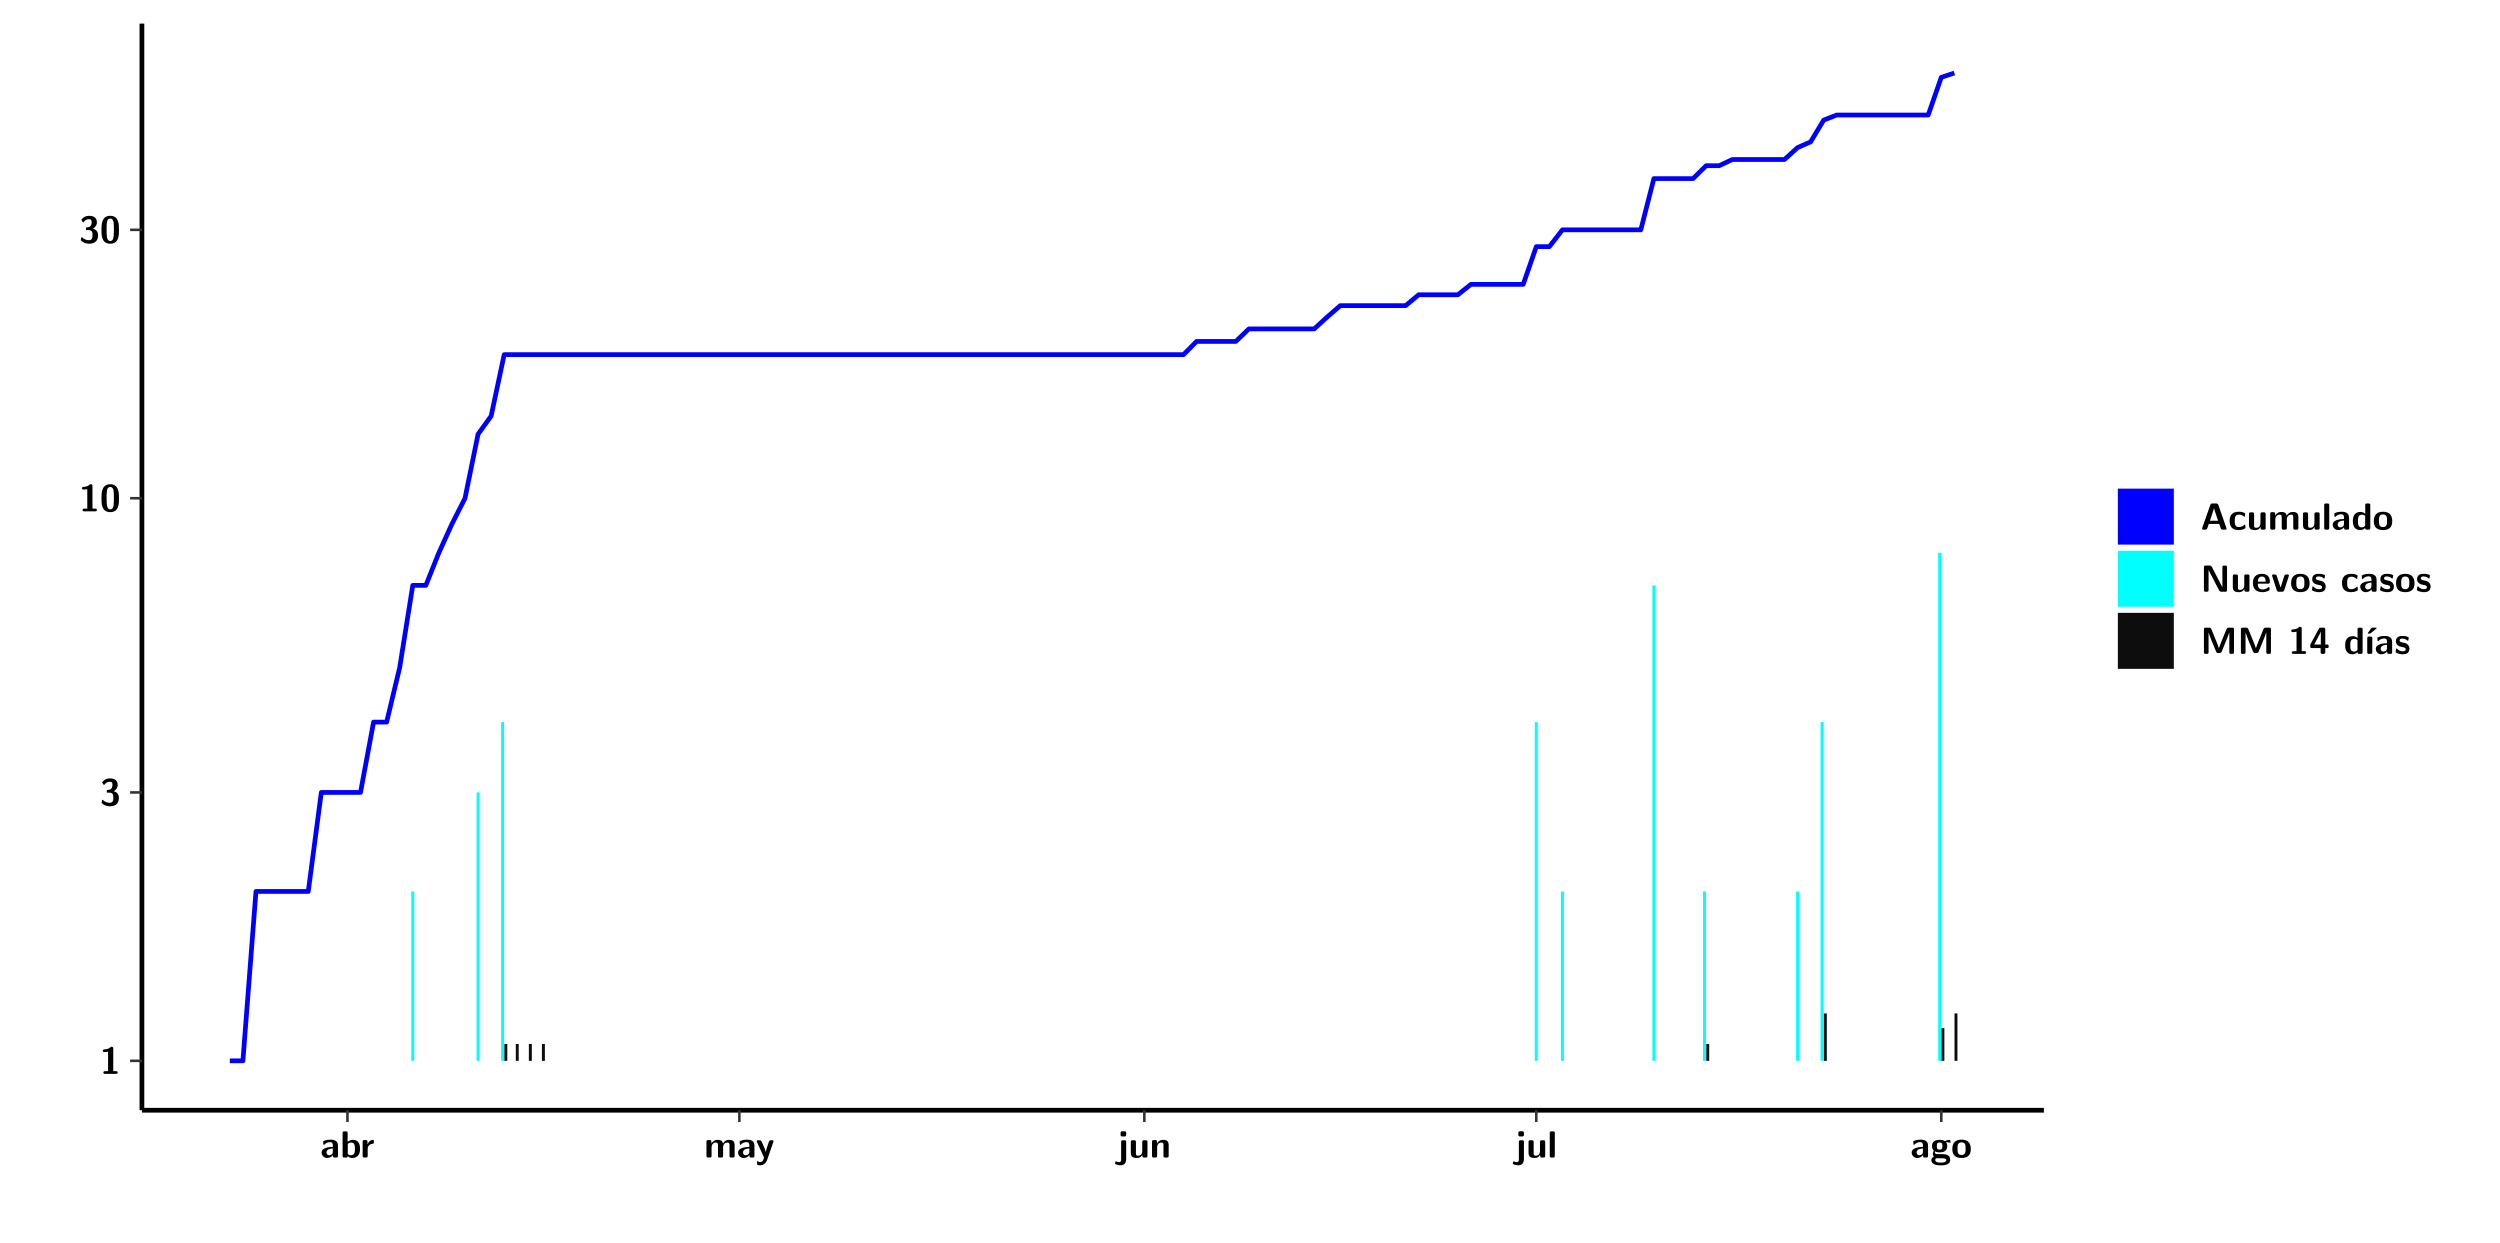
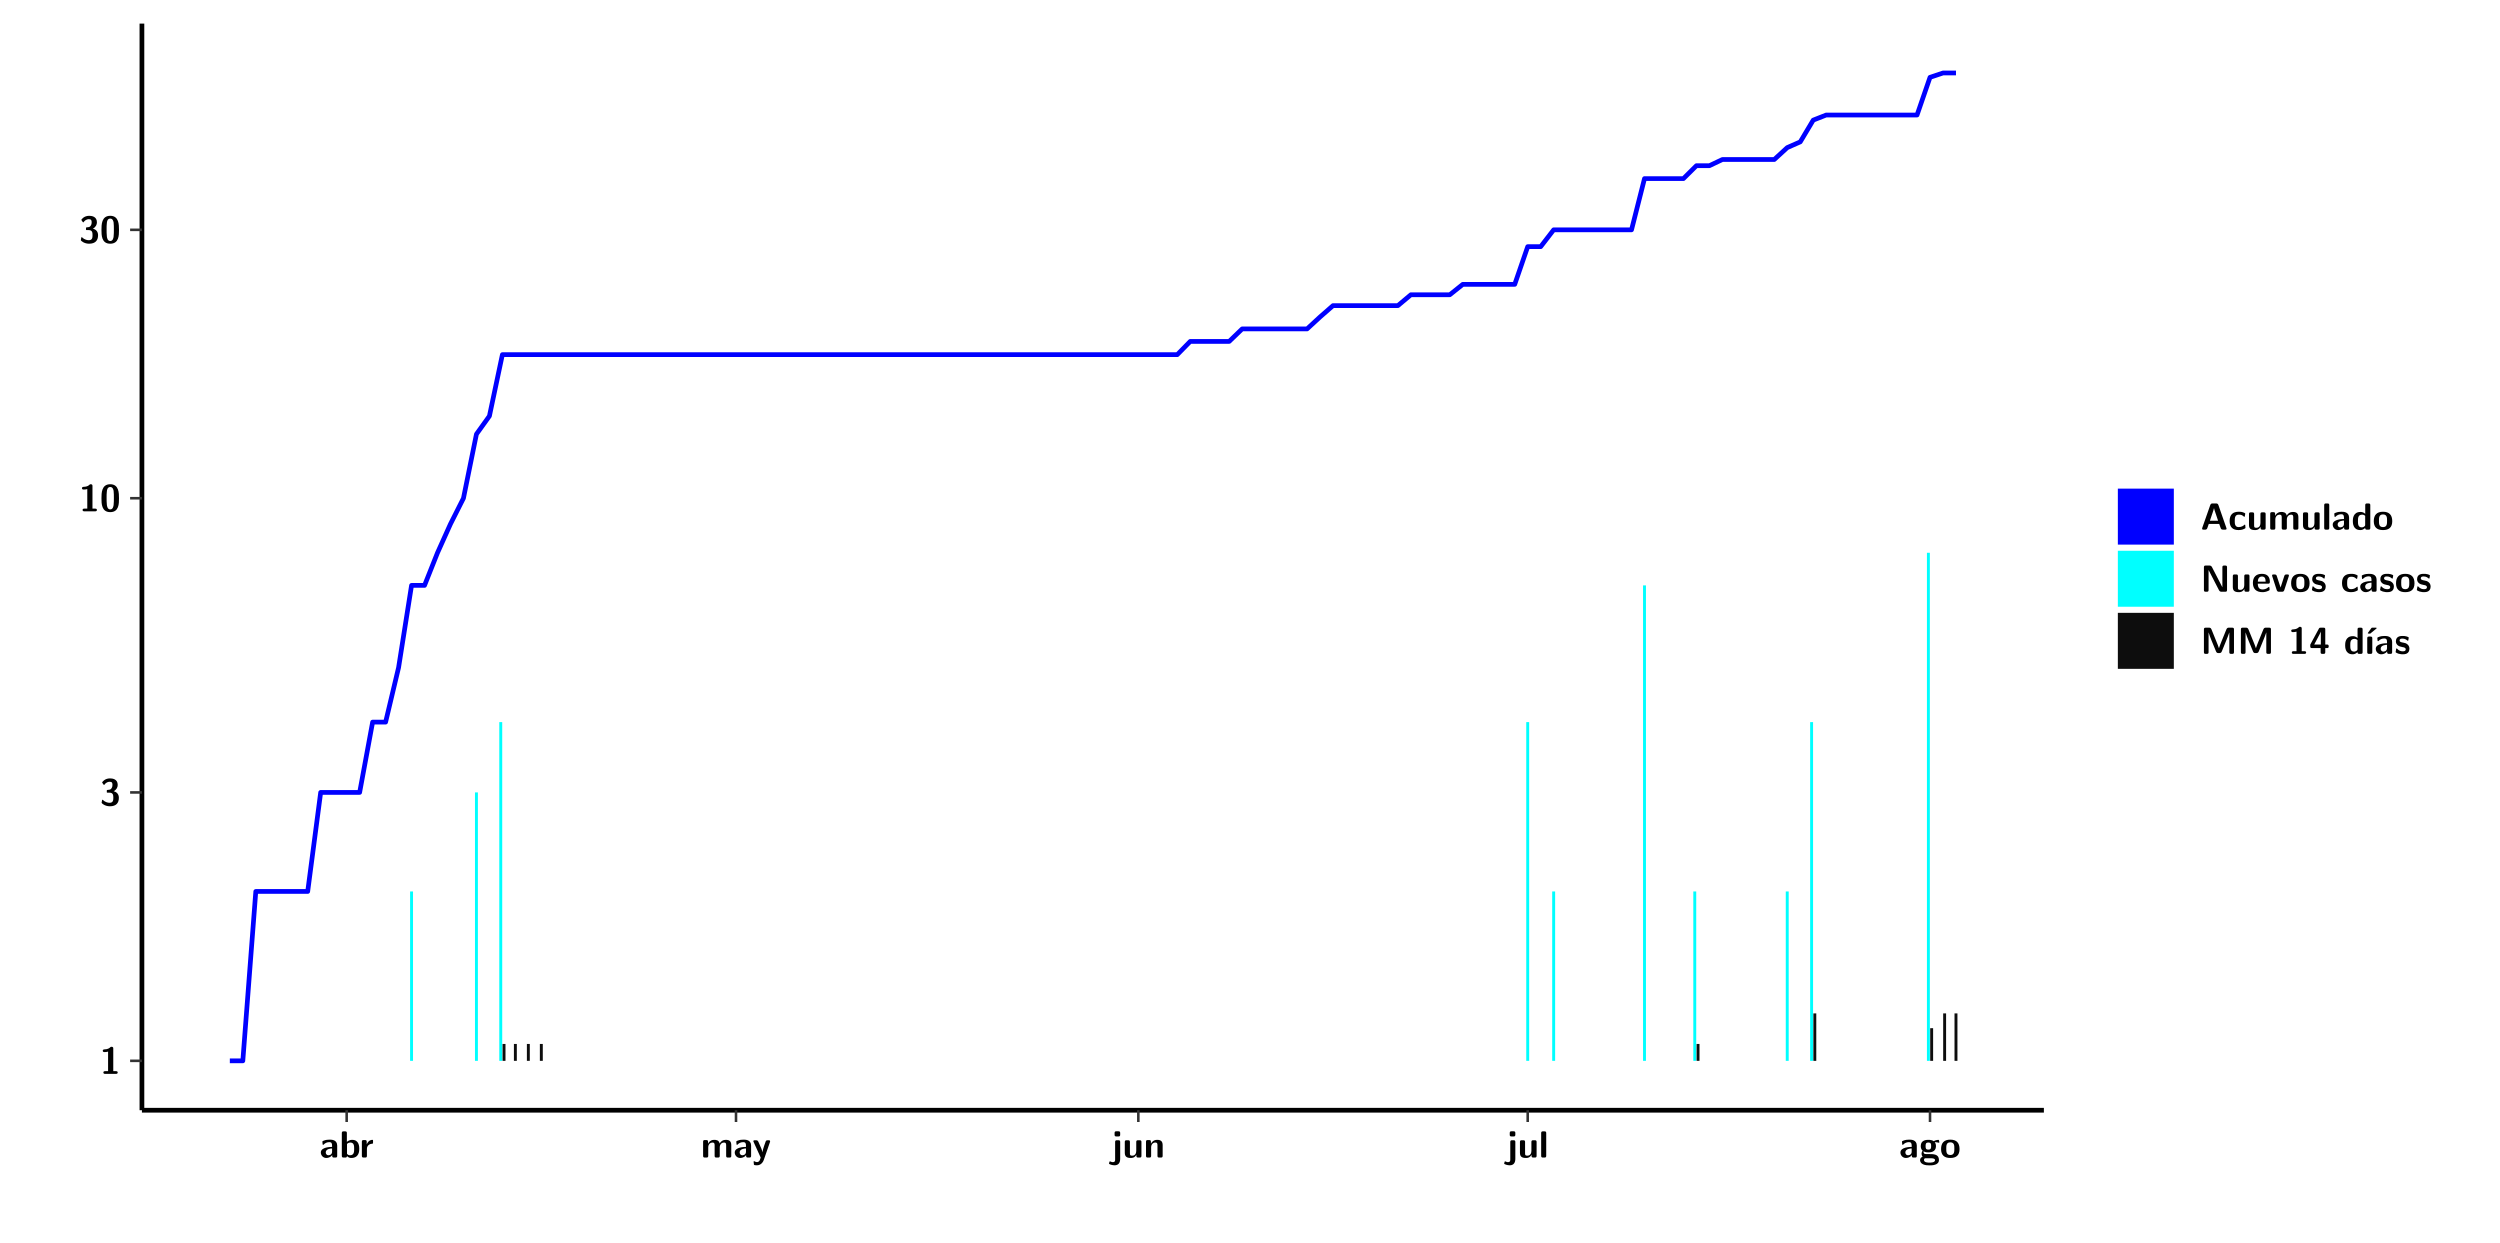
<svg xmlns="http://www.w3.org/2000/svg" xmlns:xlink="http://www.w3.org/1999/xlink" width="579.653pt" height="288pt" viewBox="0 0 579.653 288" version="1.1">
  <defs>
    <g>
      <symbol overflow="visible" id="glyph0-0">
        <path style="stroke:none;" d="" />
      </symbol>
      <symbol overflow="visible" id="glyph0-1">
        <path style="stroke:none;" d="M 3.109 -5.859 C 3.109 -6.016 3.109 -6.281 2.719 -6.281 C 2.547 -6.281 2.516 -6.266 2.406 -6.156 C 2.25 -6.016 1.922 -5.688 1.047 -5.672 C 0.891 -5.672 0.672 -5.609 0.672 -5.359 C 0.672 -5.047 0.969 -5.047 1.094 -5.047 C 1.344 -5.047 1.656 -5.078 1.906 -5.156 L 1.906 -0.625 L 1.234 -0.625 C 1.109 -0.625 0.812 -0.625 0.812 -0.312 C 0.812 0 1.109 0 1.234 0 L 3.719 0 C 3.828 0 4.141 0 4.141 -0.312 C 4.141 -0.625 3.828 -0.625 3.719 -0.625 L 3.109 -0.625 Z M 3.109 -5.859 " />
      </symbol>
      <symbol overflow="visible" id="glyph0-2">
        <path style="stroke:none;" d="M 0.844 -4.859 C 0.906 -4.766 0.953 -4.766 0.969 -4.766 C 1.031 -4.766 1.047 -4.797 1.094 -4.859 C 1.547 -5.5 2.172 -5.5 2.281 -5.5 C 2.844 -5.5 2.922 -5.203 2.922 -4.781 C 2.922 -4.656 2.922 -4.234 2.641 -3.906 C 2.438 -3.656 2.219 -3.641 1.953 -3.625 C 1.859 -3.609 1.688 -3.609 1.672 -3.578 C 1.609 -3.562 1.609 -3.5 1.609 -3.359 L 1.609 -3.203 C 1.609 -2.984 1.609 -2.969 1.844 -2.969 L 2.219 -2.969 C 3.031 -2.969 3.125 -2.469 3.125 -1.797 C 3.125 -1.203 3.062 -0.625 2.266 -0.625 C 1.984 -0.625 1.328 -0.688 0.75 -1.25 C 0.672 -1.328 0.656 -1.328 0.625 -1.328 C 0.531 -1.328 0.516 -1.25 0.516 -1.234 C 0.516 -1.234 0.406 -0.672 0.406 -0.625 C 0.406 -0.516 1.156 0.188 2.312 0.188 C 3.812 0.188 4.406 -0.609 4.406 -1.781 C 4.406 -2.562 3.984 -3.109 3.203 -3.297 C 3.906 -3.688 4.141 -4.266 4.141 -4.766 C 4.141 -6.156 2.891 -6.281 2.328 -6.281 C 1.125 -6.281 0.531 -5.422 0.531 -5.344 C 0.531 -5.297 0.594 -5.219 0.594 -5.219 Z M 0.844 -4.859 " />
      </symbol>
      <symbol overflow="visible" id="glyph0-3">
        <path style="stroke:none;" d="M 4.438 -3 C 4.438 -4.203 4.438 -6.281 2.406 -6.281 C 0.375 -6.281 0.375 -4.219 0.375 -3 C 0.375 -1.812 0.375 0.188 2.406 0.188 C 4.438 0.188 4.438 -1.781 4.438 -3 Z M 2.406 -0.438 C 1.75 -0.438 1.656 -1.25 1.625 -1.484 C 1.562 -1.953 1.562 -2.766 1.562 -3.125 C 1.562 -3.641 1.562 -4.203 1.625 -4.641 C 1.641 -4.875 1.734 -5.641 2.406 -5.641 C 3.047 -5.641 3.156 -4.906 3.188 -4.734 C 3.25 -4.281 3.25 -3.594 3.25 -3.125 C 3.25 -2.625 3.25 -1.953 3.188 -1.469 C 3.156 -1.234 3.062 -0.438 2.406 -0.438 Z M 2.406 -0.438 " />
      </symbol>
      <symbol overflow="visible" id="glyph0-4">
        <path style="stroke:none;" d="M 4.062 -2.766 C 4.062 -4.156 2.734 -4.156 2.297 -4.156 C 1.891 -4.156 1.453 -4.125 0.859 -3.891 C 0.672 -3.797 0.625 -3.781 0.625 -3.688 C 0.625 -3.625 0.688 -3.109 0.688 -3.047 C 0.703 -2.984 0.75 -2.938 0.812 -2.938 C 0.844 -2.938 0.875 -2.969 0.906 -3 C 1.281 -3.391 1.719 -3.578 2.266 -3.578 C 2.734 -3.578 2.875 -3.297 2.875 -2.781 L 2.875 -2.469 C 2.562 -2.469 0.266 -2.453 0.266 -1.172 C 0.266 -0.547 0.766 0.094 1.531 0.094 C 1.828 0.094 2.484 0.016 2.906 -0.594 L 2.906 -0.422 C 2.906 -0.141 2.969 0 3.328 0 L 3.641 0 C 3.984 0 4.062 -0.109 4.062 -0.422 Z M 2.875 -1.344 C 2.875 -0.531 2.047 -0.531 2.016 -0.531 C 1.641 -0.531 1.406 -0.844 1.406 -1.188 C 1.406 -2.047 2.625 -2.109 2.875 -2.109 Z M 2.875 -1.344 " />
      </symbol>
      <symbol overflow="visible" id="glyph0-5">
        <path style="stroke:none;" d="M 1.703 -5.656 C 1.703 -5.938 1.641 -6.078 1.281 -6.078 L 0.953 -6.078 C 0.641 -6.078 0.531 -5.984 0.531 -5.656 L 0.531 -0.422 C 0.531 -0.109 0.625 0 0.953 0 L 1.312 0 C 1.453 0 1.719 0 1.734 -0.344 C 2.125 0.094 2.578 0.094 2.719 0.094 C 4.578 0.094 4.578 -1.594 4.578 -2.031 C 4.578 -2.453 4.578 -4.109 2.938 -4.109 C 2.219 -4.109 1.781 -3.703 1.703 -3.625 Z M 1.734 -3.172 C 1.844 -3.281 2.109 -3.484 2.5 -3.484 C 3.391 -3.484 3.391 -2.672 3.391 -2.016 C 3.391 -1.375 3.391 -0.531 2.406 -0.531 C 2.047 -0.531 1.828 -0.75 1.734 -0.875 Z M 1.734 -3.172 " />
      </symbol>
      <symbol overflow="visible" id="glyph0-6">
        <path style="stroke:none;" d="M 1.703 -2.016 C 1.703 -2.844 2.391 -3.188 2.938 -3.219 C 3.109 -3.234 3.125 -3.234 3.125 -3.469 L 3.125 -3.875 C 3.125 -4.047 3.125 -4.109 2.969 -4.109 C 2.719 -4.109 2.078 -4.031 1.672 -3.078 L 1.656 -3.078 L 1.656 -3.641 C 1.656 -3.922 1.594 -4.062 1.234 -4.062 L 0.953 -4.062 C 0.641 -4.062 0.531 -3.969 0.531 -3.641 L 0.531 -0.422 C 0.531 -0.109 0.625 0 0.953 0 L 1.281 0 C 1.609 0 1.703 -0.109 1.703 -0.422 Z M 1.703 -2.016 " />
      </symbol>
      <symbol overflow="visible" id="glyph0-7">
        <path style="stroke:none;" d="M 7.062 -2.844 C 7.062 -3.75 6.672 -4.109 5.781 -4.109 C 5.156 -4.109 4.688 -3.828 4.359 -3.25 C 4.219 -4.078 3.484 -4.109 3.109 -4.109 C 2.938 -4.109 2.578 -4.109 2.188 -3.828 C 1.906 -3.625 1.734 -3.344 1.672 -3.203 L 1.672 -3.641 C 1.672 -3.922 1.609 -4.062 1.25 -4.062 L 0.953 -4.062 C 0.625 -4.062 0.531 -3.969 0.531 -3.641 L 0.531 -0.422 C 0.531 -0.109 0.625 0 0.953 0 L 1.297 0 C 1.625 0 1.719 -0.109 1.719 -0.422 L 1.719 -2.359 C 1.719 -3.141 2.25 -3.484 2.688 -3.484 C 3.109 -3.484 3.203 -3.297 3.203 -2.828 L 3.203 -0.422 C 3.203 -0.109 3.297 0 3.625 0 L 3.969 0 C 4.297 0 4.391 -0.109 4.391 -0.422 L 4.391 -2.359 C 4.391 -3.141 4.922 -3.484 5.359 -3.484 C 5.781 -3.484 5.875 -3.297 5.875 -2.828 L 5.875 -0.422 C 5.875 -0.109 5.969 0 6.297 0 L 6.641 0 C 6.984 0 7.062 -0.109 7.062 -0.422 Z M 7.062 -2.844 " />
      </symbol>
      <symbol overflow="visible" id="glyph0-8">
        <path style="stroke:none;" d="M 4.109 -3.609 C 4.141 -3.719 4.141 -3.734 4.141 -3.781 C 4.141 -4.016 3.906 -4.016 3.797 -4.016 L 3.609 -4.016 C 3.469 -4.016 3.266 -4.016 3.141 -3.812 C 3.109 -3.766 2.406 -1.828 2.359 -1.25 L 2.344 -1.25 C 2.312 -1.672 1.953 -2.484 1.562 -3.328 C 1.328 -3.891 1.266 -4.016 0.828 -4.016 L 0.594 -4.016 C 0.469 -4.016 0.25 -4.016 0.25 -3.781 C 0.25 -3.75 0.281 -3.688 0.297 -3.641 L 1.953 0 C 1.891 0.188 1.859 0.281 1.828 0.375 C 1.734 0.656 1.578 1.047 1.109 1.047 C 0.812 1.047 0.609 0.922 0.516 0.875 C 0.469 0.844 0.453 0.828 0.422 0.828 C 0.391 0.828 0.312 0.859 0.312 0.969 C 0.312 1.031 0.375 1.641 0.391 1.672 C 0.469 1.781 0.953 1.797 1.094 1.797 C 2.172 1.797 2.609 0.766 2.672 0.547 Z M 4.109 -3.609 " />
      </symbol>
      <symbol overflow="visible" id="glyph0-9">
        <path style="stroke:none;" d="M 1.969 -5.672 C 1.969 -5.953 1.906 -6.094 1.547 -6.094 L 1.094 -6.094 C 0.766 -6.094 0.672 -5.984 0.672 -5.672 L 0.672 -5.312 C 0.672 -5.031 0.734 -4.891 1.094 -4.891 L 1.547 -4.891 C 1.875 -4.891 1.969 -5 1.969 -5.312 Z M 0.797 0.484 C 0.797 0.703 0.797 1.062 0.25 1.062 C 0.156 1.062 -0.094 1.031 -0.266 0.922 C -0.359 0.875 -0.375 0.875 -0.406 0.875 C -0.484 0.875 -0.5 0.922 -0.547 1.094 C -0.609 1.281 -0.625 1.359 -0.625 1.391 C -0.625 1.547 0.109 1.797 0.656 1.797 C 1.625 1.797 1.969 1.141 1.969 0.281 L 1.969 -3.594 C 1.969 -3.875 1.906 -4.016 1.547 -4.016 L 1.219 -4.016 C 0.891 -4.016 0.797 -3.906 0.797 -3.594 Z M 0.797 0.484 " />
      </symbol>
      <symbol overflow="visible" id="glyph0-10">
        <path style="stroke:none;" d="M 4.391 -3.594 C 4.391 -3.875 4.328 -4.016 3.969 -4.016 L 3.609 -4.016 C 3.281 -4.016 3.188 -3.906 3.188 -3.594 L 3.188 -1.516 C 3.188 -0.938 2.891 -0.438 2.266 -0.438 C 1.766 -0.438 1.719 -0.562 1.719 -1.031 L 1.719 -3.594 C 1.719 -3.875 1.656 -4.016 1.297 -4.016 L 0.953 -4.016 C 0.625 -4.016 0.531 -3.922 0.531 -3.594 L 0.531 -1.109 C 0.531 -0.172 1.031 0.094 1.953 0.094 C 2.188 0.094 2.812 0.094 3.219 -0.656 L 3.219 -0.422 C 3.219 -0.141 3.281 0 3.641 0 L 3.969 0 C 4.297 0 4.391 -0.109 4.391 -0.422 Z M 4.391 -3.594 " />
      </symbol>
      <symbol overflow="visible" id="glyph0-11">
        <path style="stroke:none;" d="M 4.391 -2.844 C 4.391 -3.75 4 -4.109 3.109 -4.109 C 2.188 -4.109 1.781 -3.438 1.672 -3.203 L 1.672 -3.641 C 1.672 -3.922 1.609 -4.062 1.25 -4.062 L 0.953 -4.062 C 0.625 -4.062 0.531 -3.969 0.531 -3.641 L 0.531 -0.422 C 0.531 -0.109 0.625 0 0.953 0 L 1.297 0 C 1.625 0 1.719 -0.109 1.719 -0.422 L 1.719 -2.359 C 1.719 -3.125 2.219 -3.484 2.688 -3.484 C 3.109 -3.484 3.188 -3.281 3.188 -2.828 L 3.188 -0.422 C 3.188 -0.141 3.25 0 3.609 0 L 3.969 0 C 4.297 0 4.391 -0.109 4.391 -0.422 Z M 4.391 -2.844 " />
      </symbol>
      <symbol overflow="visible" id="glyph0-12">
        <path style="stroke:none;" d="M 1.703 -5.656 C 1.703 -5.938 1.641 -6.078 1.281 -6.078 L 0.953 -6.078 C 0.641 -6.078 0.531 -5.984 0.531 -5.656 L 0.531 -0.422 C 0.531 -0.109 0.625 0 0.953 0 L 1.281 0 C 1.609 0 1.703 -0.109 1.703 -0.422 Z M 1.703 -5.656 " />
      </symbol>
      <symbol overflow="visible" id="glyph0-13">
        <path style="stroke:none;" d="M 1.75 -0.812 C 1.438 -0.812 1.312 -0.812 1.188 -0.906 C 1.156 -0.953 1.016 -1.078 1.016 -1.312 C 1.016 -1.375 1.016 -1.391 1.031 -1.438 C 1.438 -1.203 1.953 -1.203 2.141 -1.203 C 2.5 -1.203 3.906 -1.203 3.906 -2.656 C 3.906 -3.172 3.703 -3.469 3.625 -3.562 C 3.781 -3.562 4.078 -3.562 4.438 -3.469 C 4.484 -3.453 4.547 -3.438 4.562 -3.438 C 4.641 -3.438 4.688 -3.484 4.688 -3.547 C 4.688 -3.578 4.641 -3.797 4.625 -3.891 C 4.578 -4.094 4.578 -4.109 4.422 -4.109 C 4.156 -4.109 3.719 -4 3.391 -3.797 C 2.969 -4.078 2.516 -4.109 2.141 -4.109 C 1.766 -4.109 0.375 -4.109 0.375 -2.672 C 0.375 -2.312 0.469 -1.875 0.812 -1.594 C 0.562 -1.266 0.562 -0.922 0.562 -0.875 C 0.562 -0.703 0.625 -0.422 0.812 -0.188 C 0.672 -0.125 0.219 0.031 0.219 0.594 C 0.219 0.859 0.344 1.312 0.906 1.562 C 1.406 1.797 1.984 1.812 2.406 1.812 C 2.922 1.812 4.594 1.812 4.594 0.562 C 4.594 -0.812 3.359 -0.812 2.172 -0.812 Z M 2.141 -1.844 C 1.531 -1.844 1.5 -2.172 1.5 -2.656 C 1.5 -3.141 1.531 -3.484 2.141 -3.484 C 2.75 -3.484 2.781 -3.141 2.781 -2.672 C 2.781 -2.188 2.75 -1.844 2.141 -1.844 Z M 2.609 0.156 C 3.328 0.156 3.688 0.266 3.688 0.594 C 3.688 1.172 2.688 1.172 2.406 1.172 C 2.062 1.172 1.125 1.172 1.125 0.562 C 1.125 0.156 1.391 0.156 1.594 0.156 Z M 2.609 0.156 " />
      </symbol>
      <symbol overflow="visible" id="glyph0-14">
        <path style="stroke:none;" d="M 4.547 -1.969 C 4.547 -3.406 3.844 -4.156 2.406 -4.156 C 0.953 -4.156 0.266 -3.391 0.266 -1.969 C 0.266 -0.547 1.031 0.094 2.406 0.094 C 3.781 0.094 4.547 -0.531 4.547 -1.969 Z M 2.406 -0.594 C 1.469 -0.594 1.469 -1.375 1.469 -2.078 C 1.469 -2.75 1.469 -3.531 2.406 -3.531 C 3.344 -3.531 3.344 -2.766 3.344 -2.078 C 3.344 -1.391 3.344 -0.594 2.406 -0.594 Z M 2.406 -0.594 " />
      </symbol>
      <symbol overflow="visible" id="glyph0-15">
        <path style="stroke:none;" d="M 4.156 -5.703 C 4.031 -6.078 3.766 -6.078 3.594 -6.078 L 2.828 -6.078 C 2.641 -6.078 2.391 -6.078 2.266 -5.703 L 0.406 -0.406 C 0.375 -0.297 0.375 -0.281 0.375 -0.234 C 0.375 0 0.594 0 0.703 0 L 1.031 0 C 1.188 0 1.453 0 1.578 -0.344 L 1.922 -1.328 L 4.344 -1.328 L 4.641 -0.484 C 4.75 -0.172 4.812 0 5.234 0 L 5.703 0 C 5.828 0 6.047 0 6.047 -0.234 C 6.047 -0.281 6.047 -0.297 6 -0.406 Z M 2.812 -3.938 C 2.938 -4.328 3.062 -4.656 3.125 -4.969 L 3.141 -4.969 C 3.188 -4.766 3.188 -4.75 3.25 -4.547 L 4.078 -2.078 L 2.188 -2.078 Z M 2.812 -3.938 " />
      </symbol>
      <symbol overflow="visible" id="glyph0-16">
        <path style="stroke:none;" d="M 4 -0.438 C 4 -0.531 3.969 -0.938 3.953 -1.047 C 3.953 -1.078 3.938 -1.172 3.844 -1.172 C 3.812 -1.172 3.797 -1.172 3.703 -1.078 C 3.562 -0.953 3.141 -0.594 2.422 -0.594 C 1.516 -0.594 1.516 -1.469 1.516 -2.031 C 1.516 -2.75 1.562 -3.484 2.453 -3.484 C 3.031 -3.484 3.266 -3.344 3.578 -3.078 C 3.688 -2.984 3.703 -2.984 3.734 -2.984 C 3.828 -2.984 3.844 -3.062 3.844 -3.094 C 3.859 -3.172 3.953 -3.656 3.953 -3.703 C 3.953 -3.781 3.891 -3.812 3.75 -3.891 C 3.328 -4.078 3.062 -4.156 2.453 -4.156 C 1.141 -4.156 0.328 -3.547 0.328 -2.016 C 0.328 -0.562 1.078 0.094 2.406 0.094 C 2.641 0.094 3.172 0.094 3.75 -0.203 C 4 -0.344 4 -0.344 4 -0.438 Z M 4 -0.438 " />
      </symbol>
      <symbol overflow="visible" id="glyph0-17">
        <path style="stroke:none;" d="M 4.375 -5.656 C 4.375 -5.938 4.312 -6.078 3.953 -6.078 L 3.625 -6.078 C 3.297 -6.078 3.203 -5.969 3.203 -5.656 L 3.203 -3.672 C 2.812 -4.047 2.375 -4.109 2.109 -4.109 C 0.328 -4.109 0.328 -2.422 0.328 -2 C 0.328 -1.594 0.328 0.094 2.062 0.094 C 2.422 0.094 2.812 -0.016 3.188 -0.406 C 3.188 -0.094 3.297 0 3.609 0 L 3.953 0 C 4.281 0 4.375 -0.109 4.375 -0.422 Z M 3.188 -1.094 C 3.188 -0.953 3.188 -0.875 2.922 -0.688 C 2.703 -0.547 2.5 -0.531 2.406 -0.531 C 1.516 -0.531 1.516 -1.344 1.516 -2 C 1.516 -2.656 1.516 -3.484 2.5 -3.484 C 2.75 -3.484 2.984 -3.391 3.188 -3.203 Z M 3.188 -1.094 " />
      </symbol>
      <symbol overflow="visible" id="glyph0-18">
        <path style="stroke:none;" d="M 2.656 -5.734 C 2.469 -6.078 2.203 -6.078 2.031 -6.078 L 1.219 -6.078 C 0.906 -6.078 0.797 -5.984 0.797 -5.656 L 0.797 -0.422 C 0.797 -0.109 0.891 0 1.219 0 L 1.453 0 C 1.781 0 1.875 -0.109 1.875 -0.422 L 1.875 -5.016 L 1.891 -5.016 L 4.297 -0.344 C 4.484 0 4.75 0 4.922 0 L 5.734 0 C 6.062 0 6.156 -0.109 6.156 -0.422 L 6.156 -5.656 C 6.156 -5.938 6.094 -6.078 5.734 -6.078 L 5.5 -6.078 C 5.156 -6.078 5.078 -5.969 5.078 -5.656 L 5.078 -1.062 L 5.062 -1.062 Z M 2.656 -5.734 " />
      </symbol>
      <symbol overflow="visible" id="glyph0-19">
        <path style="stroke:none;" d="M 3.781 -1.875 C 3.984 -1.875 4.203 -1.891 4.203 -2.281 C 4.203 -3.406 3.672 -4.156 2.359 -4.156 C 0.969 -4.156 0.266 -3.375 0.266 -2.047 C 0.266 -0.609 1.109 0.094 2.484 0.094 C 2.812 0.094 3.312 0.047 3.891 -0.234 C 4.078 -0.328 4.141 -0.359 4.141 -0.469 C 4.141 -0.531 4.125 -0.781 4.109 -0.844 C 4.078 -1.125 4.062 -1.125 3.984 -1.125 C 3.953 -1.125 3.938 -1.125 3.844 -1.047 C 3.328 -0.594 2.797 -0.531 2.516 -0.531 C 1.531 -0.531 1.422 -1.312 1.391 -1.875 Z M 1.406 -2.344 C 1.422 -2.875 1.609 -3.531 2.359 -3.531 C 3.062 -3.531 3.203 -3.031 3.219 -2.344 Z M 1.406 -2.344 " />
      </symbol>
      <symbol overflow="visible" id="glyph0-20">
        <path style="stroke:none;" d="M 4.109 -3.609 C 4.141 -3.719 4.141 -3.75 4.141 -3.766 C 4.141 -4.016 3.922 -4.016 3.797 -4.016 L 3.609 -4.016 C 3.25 -4.016 3.141 -3.891 3.062 -3.641 L 2.203 -0.984 L 1.328 -3.641 C 1.266 -3.828 1.203 -4.016 0.781 -4.016 L 0.578 -4.016 C 0.453 -4.016 0.234 -4.016 0.234 -3.766 C 0.234 -3.75 0.234 -3.719 0.266 -3.609 L 1.312 -0.375 C 1.438 0 1.703 0 1.859 0 L 2.5 0 C 2.672 0 2.938 0 3.062 -0.375 Z M 4.109 -3.609 " />
      </symbol>
      <symbol overflow="visible" id="glyph0-21">
        <path style="stroke:none;" d="M 3.469 -1.234 C 3.469 -1.734 3.203 -2.031 3.047 -2.172 C 2.703 -2.484 2.391 -2.547 2.031 -2.609 C 1.547 -2.703 1.188 -2.766 1.188 -3.109 C 1.188 -3.469 1.484 -3.547 1.828 -3.547 C 2.406 -3.547 2.719 -3.328 2.953 -3.125 C 3.047 -3.047 3.062 -3.047 3.094 -3.047 C 3.188 -3.047 3.203 -3.125 3.203 -3.156 C 3.219 -3.219 3.312 -3.719 3.312 -3.766 C 3.312 -3.906 2.844 -4.031 2.75 -4.062 C 2.406 -4.156 2.125 -4.156 1.891 -4.156 C 1.5 -4.156 0.328 -4.156 0.328 -2.906 C 0.328 -2.484 0.516 -2.219 0.75 -2 C 1.062 -1.734 1.406 -1.672 1.906 -1.562 C 2.156 -1.531 2.609 -1.453 2.609 -1.062 C 2.609 -0.656 2.266 -0.594 1.922 -0.594 C 1.531 -0.594 1.047 -0.703 0.625 -1.188 C 0.594 -1.234 0.562 -1.266 0.516 -1.266 C 0.422 -1.266 0.406 -1.188 0.391 -1.125 C 0.375 -1.016 0.266 -0.516 0.266 -0.422 C 0.266 -0.266 0.922 -0.062 0.922 -0.047 C 1.406 0.094 1.766 0.094 1.922 0.094 C 2.359 0.094 3.469 0.062 3.469 -1.234 Z M 3.469 -1.234 " />
      </symbol>
      <symbol overflow="visible" id="glyph0-22">
        <path style="stroke:none;" d="M 4.859 -2.859 C 4.688 -2.422 4.359 -1.609 4.281 -1.312 C 4.203 -1.625 3.844 -2.484 3.656 -2.953 L 2.531 -5.719 C 2.391 -6.078 2.109 -6.078 1.953 -6.078 L 1.219 -6.078 C 0.906 -6.078 0.797 -5.984 0.797 -5.656 L 0.797 -0.422 C 0.797 -0.109 0.891 0 1.219 0 L 1.453 0 C 1.781 0 1.875 -0.109 1.875 -0.422 L 1.875 -4.953 L 1.891 -4.953 C 1.984 -4.562 2.375 -3.578 2.578 -3.062 L 3.609 -0.562 C 3.766 -0.188 3.969 -0.188 4.266 -0.188 C 4.562 -0.188 4.781 -0.188 4.938 -0.562 L 6.062 -3.328 C 6.141 -3.531 6.625 -4.719 6.672 -4.953 L 6.688 -4.953 L 6.688 -0.422 C 6.688 -0.141 6.75 0 7.109 0 L 7.344 0 C 7.672 0 7.766 -0.109 7.766 -0.422 L 7.766 -5.656 C 7.766 -5.938 7.703 -6.078 7.344 -6.078 L 6.609 -6.078 C 6.391 -6.078 6.172 -6.062 6.016 -5.703 Z M 4.859 -2.859 " />
      </symbol>
      <symbol overflow="visible" id="glyph0-23">
        <path style="stroke:none;" d="M 0.344 -2.297 C 0.266 -2.172 0.266 -2.141 0.266 -1.984 L 0.266 -1.766 C 0.266 -1.484 0.328 -1.344 0.688 -1.344 L 2.672 -1.344 L 2.672 -0.422 C 2.672 -0.141 2.719 0 3.078 0 L 3.328 0 C 3.656 0 3.75 -0.109 3.75 -0.422 L 3.75 -1.344 L 4.125 -1.344 C 4.391 -1.344 4.547 -1.406 4.547 -1.75 C 4.547 -2.078 4.422 -2.172 4.125 -2.172 L 3.75 -2.172 L 3.75 -5.656 C 3.75 -5.984 3.656 -6.078 3.328 -6.078 L 2.688 -6.078 C 2.531 -6.078 2.391 -6.078 2.281 -5.875 Z M 1.188 -2.172 C 2.578 -4.75 2.672 -5.016 2.703 -5.156 L 2.719 -5.156 L 2.719 -2.172 Z M 1.188 -2.172 " />
      </symbol>
      <symbol overflow="visible" id="glyph0-24">
        <path style="stroke:none;" d="M 3.906 -5.844 C 3.953 -5.875 4 -5.922 4 -5.969 C 4 -6.078 3.906 -6.078 3.766 -6.078 L 3.047 -6.078 C 2.875 -6.078 2.859 -6.078 2.781 -5.984 L 2.031 -4.953 C 1.953 -4.859 1.953 -4.844 1.953 -4.828 C 1.953 -4.703 2.047 -4.703 2.188 -4.703 L 2.516 -4.703 Z M 3.906 -5.844 " />
      </symbol>
      <symbol overflow="visible" id="glyph0-25">
        <path style="stroke:none;" d="M 1.703 -3.594 C 1.703 -3.875 1.641 -4.016 1.281 -4.016 L 0.953 -4.016 C 0.641 -4.016 0.531 -3.922 0.531 -3.594 L 0.531 -0.422 C 0.531 -0.109 0.625 0 0.953 0 L 1.281 0 C 1.609 0 1.703 -0.109 1.703 -0.422 Z M 1.703 -3.594 " />
      </symbol>
    </g>
    <clipPath id="clip1">
      <path d="M 0 0 L 576.008 0 L 576.008 288 L 0 288 Z M 0 0 " />
    </clipPath>
    <clipPath id="clip2">
      <path d="M 32.906 5.477 L 473.898 5.477 L 473.898 257.414 L 32.906 257.414 Z M 32.906 5.477 " />
    </clipPath>
  </defs>
  <g id="surface1">
    <g clip-path="url(#clip1)" clip-rule="nonzero">
      <path style="fill-rule:nonzero;fill:rgb(100%,100%,100%);fill-opacity:1;stroke-width:0.598;stroke-linecap:round;stroke-linejoin:round;stroke:rgb(100%,100%,100%);stroke-opacity:1;stroke-miterlimit:10;" d="M 0 0 L 0 288.004 L 576.008 288.004 L 576.008 0 Z M 0 0 " transform="matrix(1,0,0,-1,0,288)" />
    </g>
    <g clip-path="url(#clip2)" clip-rule="nonzero">
      <path style=" stroke:none;fill-rule:nonzero;fill:rgb(100%,100%,100%);fill-opacity:1;" d="M 32.906 257.414 L 32.906 5.477 L 473.898 5.477 L 473.898 257.414 Z M 32.906 257.414 " />
    </g>
-     <path style=" stroke:none;fill-rule:nonzero;fill:rgb(0%,100%,100%);fill-opacity:1;" d="M 95.363 245.969 L 95.363 206.695 L 96.043 206.695 L 96.043 245.969 Z M 95.363 245.969 " />
-     <path style=" stroke:none;fill-rule:nonzero;fill:rgb(0%,100%,100%);fill-opacity:1;" d="M 110.508 245.969 L 110.508 183.73 L 111.184 183.73 L 111.184 245.969 Z M 110.508 245.969 " />
-     <path style=" stroke:none;fill-rule:nonzero;fill:rgb(0%,100%,100%);fill-opacity:1;" d="M 116.188 245.969 L 116.188 167.43 L 116.863 167.43 L 116.863 245.969 Z M 116.188 245.969 " />
-     <path style=" stroke:none;fill-rule:nonzero;fill:rgb(4.999%,4.999%,4.999%);fill-opacity:1;" d="M 116.941 245.969 L 116.941 242.051 L 117.621 242.051 L 117.621 245.969 Z M 116.941 245.969 " />
-     <path style=" stroke:none;fill-rule:nonzero;fill:rgb(4.999%,4.999%,4.999%);fill-opacity:1;" d="M 119.594 245.969 L 119.594 242.051 L 120.27 242.051 L 120.27 245.969 Z M 119.594 245.969 " />
-     <path style=" stroke:none;fill-rule:nonzero;fill:rgb(4.999%,4.999%,4.999%);fill-opacity:1;" d="M 122.621 245.969 L 122.621 242.051 L 123.309 242.051 L 123.309 245.969 Z M 122.621 245.969 " />
-     <path style=" stroke:none;fill-rule:nonzero;fill:rgb(4.999%,4.999%,4.999%);fill-opacity:1;" d="M 125.652 245.969 L 125.652 242.051 L 126.336 242.051 L 126.336 245.969 Z M 125.652 245.969 " />
-     <path style=" stroke:none;fill-rule:nonzero;fill:rgb(0%,100%,100%);fill-opacity:1;" d="M 355.859 245.969 L 355.859 167.43 L 356.547 167.43 L 356.547 245.969 Z M 355.859 245.969 " />
-     <path style=" stroke:none;fill-rule:nonzero;fill:rgb(0%,100%,100%);fill-opacity:1;" d="M 361.918 245.969 L 361.918 206.695 L 362.605 206.695 L 362.605 245.969 Z M 361.918 245.969 " />
-     <path style=" stroke:none;fill-rule:nonzero;fill:rgb(0%,100%,100%);fill-opacity:1;" d="M 383.129 245.969 L 383.129 135.73 L 383.805 135.73 L 383.805 245.969 Z M 383.129 245.969 " />
-     <path style=" stroke:none;fill-rule:nonzero;fill:rgb(0%,100%,100%);fill-opacity:1;" d="M 394.863 245.969 L 394.863 206.695 L 395.543 206.695 L 395.543 245.969 Z M 394.863 245.969 " />
-     <path style=" stroke:none;fill-rule:nonzero;fill:rgb(4.999%,4.999%,4.999%);fill-opacity:1;" d="M 395.621 245.969 L 395.621 242.051 L 396.301 242.051 L 396.301 245.969 Z M 395.621 245.969 " />
-     <path style=" stroke:none;fill-rule:nonzero;fill:rgb(0%,100%,100%);fill-opacity:1;" d="M 416.445 245.969 L 416.445 206.695 L 417.133 206.695 L 417.133 245.969 Z M 416.445 245.969 " />
-     <path style=" stroke:none;fill-rule:nonzero;fill:rgb(0%,100%,100%);fill-opacity:1;" d="M 422.121 245.969 L 422.121 167.43 L 422.809 167.43 L 422.809 245.969 Z M 422.121 245.969 " />
-     <path style=" stroke:none;fill-rule:nonzero;fill:rgb(4.999%,4.999%,4.999%);fill-opacity:1;" d="M 422.879 245.969 L 422.879 234.969 L 423.566 234.969 L 423.566 245.969 Z M 422.879 245.969 " />
-     <path style=" stroke:none;fill-rule:nonzero;fill:rgb(0%,100%,100%);fill-opacity:1;" d="M 449.391 245.969 L 449.391 128.168 L 450.066 128.168 L 450.066 245.969 Z M 449.391 245.969 " />
-     <path style=" stroke:none;fill-rule:nonzero;fill:rgb(4.999%,4.999%,4.999%);fill-opacity:1;" d="M 450.148 245.969 L 450.148 238.395 L 450.824 238.395 L 450.824 245.969 Z M 450.148 245.969 " />
+     <path style=" stroke:none;fill-rule:nonzero;fill:rgb(0%,100%,100%);fill-opacity:1;" d="M 95.086 245.969 L 95.086 206.695 L 95.762 206.695 L 95.762 245.969 Z M 95.086 245.969 " />
+     <path style=" stroke:none;fill-rule:nonzero;fill:rgb(0%,100%,100%);fill-opacity:1;" d="M 110.129 245.969 L 110.129 183.73 L 110.805 183.73 L 110.805 245.969 Z M 110.129 245.969 " />
+     <path style=" stroke:none;fill-rule:nonzero;fill:rgb(0%,100%,100%);fill-opacity:1;" d="M 115.766 245.969 L 115.766 167.43 L 116.445 167.43 L 116.445 245.969 Z M 115.766 245.969 " />
+     <path style=" stroke:none;fill-rule:nonzero;fill:rgb(4.999%,4.999%,4.999%);fill-opacity:1;" d="M 116.523 245.969 L 116.523 242.051 L 117.203 242.051 L 117.203 245.969 Z M 116.523 245.969 " />
+     <path style=" stroke:none;fill-rule:nonzero;fill:rgb(4.999%,4.999%,4.999%);fill-opacity:1;" d="M 119.156 245.969 L 119.156 242.051 L 119.832 242.051 L 119.832 245.969 Z M 119.156 245.969 " />
+     <path style=" stroke:none;fill-rule:nonzero;fill:rgb(4.999%,4.999%,4.999%);fill-opacity:1;" d="M 122.164 245.969 L 122.164 242.051 L 122.84 242.051 L 122.84 245.969 Z M 122.164 245.969 " />
+     <path style=" stroke:none;fill-rule:nonzero;fill:rgb(4.999%,4.999%,4.999%);fill-opacity:1;" d="M 125.172 245.969 L 125.172 242.051 L 125.852 242.051 L 125.852 245.969 Z M 125.172 245.969 " />
+     <path style=" stroke:none;fill-rule:nonzero;fill:rgb(0%,100%,100%);fill-opacity:1;" d="M 353.879 245.969 L 353.879 167.43 L 354.555 167.43 L 354.555 245.969 Z M 353.879 245.969 " />
+     <path style=" stroke:none;fill-rule:nonzero;fill:rgb(0%,100%,100%);fill-opacity:1;" d="M 359.895 245.969 L 359.895 206.695 L 360.574 206.695 L 360.574 245.969 Z M 359.895 245.969 " />
+     <path style=" stroke:none;fill-rule:nonzero;fill:rgb(0%,100%,100%);fill-opacity:1;" d="M 380.957 245.969 L 380.957 135.73 L 381.633 135.73 L 381.633 245.969 Z M 380.957 245.969 " />
+     <path style=" stroke:none;fill-rule:nonzero;fill:rgb(0%,100%,100%);fill-opacity:1;" d="M 392.613 245.969 L 392.613 206.695 L 393.289 206.695 L 393.289 245.969 Z M 392.613 245.969 " />
+     <path style=" stroke:none;fill-rule:nonzero;fill:rgb(4.999%,4.999%,4.999%);fill-opacity:1;" d="M 393.371 245.969 L 393.371 242.051 L 394.047 242.051 L 394.047 245.969 Z M 393.371 245.969 " />
+     <path style=" stroke:none;fill-rule:nonzero;fill:rgb(0%,100%,100%);fill-opacity:1;" d="M 414.051 245.969 L 414.051 206.695 L 414.73 206.695 L 414.73 245.969 Z M 414.051 245.969 " />
+     <path style=" stroke:none;fill-rule:nonzero;fill:rgb(0%,100%,100%);fill-opacity:1;" d="M 419.703 245.969 L 419.703 167.43 L 420.379 167.43 L 420.379 245.969 Z M 419.703 245.969 " />
+     <path style=" stroke:none;fill-rule:nonzero;fill:rgb(4.999%,4.999%,4.999%);fill-opacity:1;" d="M 420.449 245.969 L 420.449 234.969 L 421.125 234.969 L 421.125 245.969 Z M 420.449 245.969 " />
+     <path style=" stroke:none;fill-rule:nonzero;fill:rgb(0%,100%,100%);fill-opacity:1;" d="M 446.781 245.969 L 446.781 128.168 L 447.457 128.168 L 447.457 245.969 Z M 446.781 245.969 " />
+     <path style=" stroke:none;fill-rule:nonzero;fill:rgb(4.999%,4.999%,4.999%);fill-opacity:1;" d="M 447.539 245.969 L 447.539 238.395 L 448.215 238.395 L 448.215 245.969 Z M 447.539 245.969 " />
+     <path style=" stroke:none;fill-rule:nonzero;fill:rgb(4.999%,4.999%,4.999%);fill-opacity:1;" d="M 450.547 245.969 L 450.547 234.969 L 451.223 234.969 L 451.223 245.969 Z M 450.547 245.969 " />
    <path style=" stroke:none;fill-rule:nonzero;fill:rgb(4.999%,4.999%,4.999%);fill-opacity:1;" d="M 453.176 245.969 L 453.176 234.969 L 453.855 234.969 L 453.855 245.969 Z M 453.176 245.969 " />
-     <path style="fill:none;stroke-width:1.096;stroke-linecap:butt;stroke-linejoin:round;stroke:rgb(0%,0%,100%);stroke-opacity:1;stroke-miterlimit:10;" d="M 53.289 42.031 L 56.32 42.031 L 59.348 81.305 L 71.473 81.305 L 74.5 104.27 L 83.586 104.27 L 86.617 120.57 L 89.645 120.57 L 92.672 133.211 L 95.703 152.27 L 98.73 152.27 L 101.758 159.832 L 104.789 166.508 L 107.816 172.477 L 110.848 187.34 L 113.875 191.535 L 116.902 205.77 L 274.414 205.77 L 277.441 208.84 L 286.539 208.84 L 289.566 211.738 L 304.711 211.738 L 307.738 214.508 L 310.77 217.137 L 325.91 217.137 L 328.941 219.66 L 338.027 219.66 L 341.055 222.07 L 353.172 222.07 L 356.207 230.809 L 359.238 230.809 L 362.266 234.711 L 380.438 234.711 L 383.469 246.59 L 392.555 246.59 L 395.582 249.578 L 398.609 249.578 L 401.641 251.012 L 413.754 251.012 L 416.781 253.773 L 419.812 255.105 L 422.84 260.148 L 425.867 261.332 L 447.078 261.332 L 450.109 270.07 L 453.137 271.078 " transform="matrix(1,0,0,-1,0,288)" />
+     <path style="fill:none;stroke-width:1.096;stroke-linecap:butt;stroke-linejoin:round;stroke:rgb(0%,0%,100%);stroke-opacity:1;stroke-miterlimit:10;" d="M 53.289 42.031 L 56.301 42.031 L 59.309 81.305 L 71.344 81.305 L 74.352 104.27 L 83.387 104.27 L 86.398 120.57 L 89.406 120.57 L 92.414 133.211 L 95.422 152.27 L 98.434 152.27 L 101.441 159.832 L 104.449 166.508 L 107.457 172.477 L 110.469 187.34 L 113.477 191.535 L 116.484 205.77 L 272.961 205.77 L 275.969 208.84 L 285.004 208.84 L 288.012 211.738 L 303.059 211.738 L 306.066 214.508 L 309.074 217.137 L 324.117 217.137 L 327.129 219.66 L 336.152 219.66 L 339.164 222.07 L 351.207 222.07 L 354.215 230.809 L 357.227 230.809 L 360.234 234.711 L 378.285 234.711 L 381.297 246.59 L 390.32 246.59 L 393.332 249.578 L 396.34 249.578 L 399.348 251.012 L 411.383 251.012 L 414.391 253.773 L 417.41 255.105 L 420.418 260.148 L 423.426 261.332 L 444.488 261.332 L 447.496 270.07 L 450.508 271.078 L 453.516 271.078 " transform="matrix(1,0,0,-1,0,288)" />
    <path style="fill:none;stroke-width:1.096;stroke-linecap:butt;stroke-linejoin:round;stroke:rgb(0%,0%,0%);stroke-opacity:1;stroke-miterlimit:10;" d="M 32.906 30.586 L 32.906 282.523 " transform="matrix(1,0,0,-1,0,288)" />
    <g style="fill:rgb(0%,0%,0%);fill-opacity:1;">
      <use xlink:href="#glyph0-1" x="23.153" y="248.986" />
    </g>
    <g style="fill:rgb(0%,0%,0%);fill-opacity:1;">
      <use xlink:href="#glyph0-2" x="23.153" y="186.76" />
    </g>
    <g style="fill:rgb(0%,0%,0%);fill-opacity:1;">
      <use xlink:href="#glyph0-1" x="18.331" y="118.555" />
      <use xlink:href="#glyph0-3" x="23.153" y="118.555" />
    </g>
    <g style="fill:rgb(0%,0%,0%);fill-opacity:1;">
      <use xlink:href="#glyph0-2" x="18.331" y="56.319" />
      <use xlink:href="#glyph0-3" x="23.153" y="56.319" />
    </g>
    <path style="fill:none;stroke-width:0.598;stroke-linecap:butt;stroke-linejoin:round;stroke:rgb(20%,20%,20%);stroke-opacity:1;stroke-miterlimit:10;" d="M 30.168 42.031 L 32.906 42.031 " transform="matrix(1,0,0,-1,0,288)" />
    <path style="fill:none;stroke-width:0.598;stroke-linecap:butt;stroke-linejoin:round;stroke:rgb(20%,20%,20%);stroke-opacity:1;stroke-miterlimit:10;" d="M 30.168 104.27 L 32.906 104.27 " transform="matrix(1,0,0,-1,0,288)" />
    <path style="fill:none;stroke-width:0.598;stroke-linecap:butt;stroke-linejoin:round;stroke:rgb(20%,20%,20%);stroke-opacity:1;stroke-miterlimit:10;" d="M 30.168 172.477 L 32.906 172.477 " transform="matrix(1,0,0,-1,0,288)" />
    <path style="fill:none;stroke-width:0.598;stroke-linecap:butt;stroke-linejoin:round;stroke:rgb(20%,20%,20%);stroke-opacity:1;stroke-miterlimit:10;" d="M 30.168 234.711 L 32.906 234.711 " transform="matrix(1,0,0,-1,0,288)" />
    <path style="fill:none;stroke-width:1.096;stroke-linecap:butt;stroke-linejoin:round;stroke:rgb(0%,0%,0%);stroke-opacity:1;stroke-miterlimit:10;" d="M 32.906 30.586 L 473.898 30.586 " transform="matrix(1,0,0,-1,0,288)" />
-     <path style="fill:none;stroke-width:0.598;stroke-linecap:butt;stroke-linejoin:round;stroke:rgb(20%,20%,20%);stroke-opacity:1;stroke-miterlimit:10;" d="M 80.559 27.848 L 80.559 30.586 " transform="matrix(1,0,0,-1,0,288)" />
-     <path style="fill:none;stroke-width:0.598;stroke-linecap:butt;stroke-linejoin:round;stroke:rgb(20%,20%,20%);stroke-opacity:1;stroke-miterlimit:10;" d="M 171.43 27.848 L 171.43 30.586 " transform="matrix(1,0,0,-1,0,288)" />
-     <path style="fill:none;stroke-width:0.598;stroke-linecap:butt;stroke-linejoin:round;stroke:rgb(20%,20%,20%);stroke-opacity:1;stroke-miterlimit:10;" d="M 265.328 27.848 L 265.328 30.586 " transform="matrix(1,0,0,-1,0,288)" />
-     <path style="fill:none;stroke-width:0.598;stroke-linecap:butt;stroke-linejoin:round;stroke:rgb(20%,20%,20%);stroke-opacity:1;stroke-miterlimit:10;" d="M 356.207 27.848 L 356.207 30.586 " transform="matrix(1,0,0,-1,0,288)" />
-     <path style="fill:none;stroke-width:0.598;stroke-linecap:butt;stroke-linejoin:round;stroke:rgb(20%,20%,20%);stroke-opacity:1;stroke-miterlimit:10;" d="M 450.109 27.848 L 450.109 30.586 " transform="matrix(1,0,0,-1,0,288)" />
-     <g style="fill:rgb(0%,0%,0%);fill-opacity:1;">
-       <use xlink:href="#glyph0-4" x="74.299" y="268.394" />
-       <use xlink:href="#glyph0-5" x="78.902" y="268.394" />
-     </g>
-     <g style="fill:rgb(0%,0%,0%);fill-opacity:1;">
-       <use xlink:href="#glyph0-6" x="83.549" y="268.394" />
-     </g>
-     <g style="fill:rgb(0%,0%,0%);fill-opacity:1;">
-       <use xlink:href="#glyph0-7" x="163.269" y="268.394" />
-       <use xlink:href="#glyph0-4" x="170.867" y="268.394" />
-     </g>
-     <g style="fill:rgb(0%,0%,0%);fill-opacity:1;">
-       <use xlink:href="#glyph0-8" x="175.198" y="268.394" />
-     </g>
-     <g style="fill:rgb(0%,0%,0%);fill-opacity:1;">
-       <use xlink:href="#glyph0-9" x="259.151" y="268.394" />
-       <use xlink:href="#glyph0-10" x="261.659" y="268.394" />
-       <use xlink:href="#glyph0-11" x="266.578" y="268.394" />
-     </g>
-     <g style="fill:rgb(0%,0%,0%);fill-opacity:1;">
-       <use xlink:href="#glyph0-9" x="351.37" y="268.394" />
-       <use xlink:href="#glyph0-10" x="353.878" y="268.394" />
-       <use xlink:href="#glyph0-12" x="358.797" y="268.394" />
-     </g>
-     <g style="fill:rgb(0%,0%,0%);fill-opacity:1;">
-       <use xlink:href="#glyph0-4" x="442.979" y="268.394" />
-       <use xlink:href="#glyph0-13" x="447.582" y="268.394" />
-       <use xlink:href="#glyph0-14" x="452.404" y="268.394" />
+     <path style="fill:none;stroke-width:0.598;stroke-linecap:butt;stroke-linejoin:round;stroke:rgb(20%,20%,20%);stroke-opacity:1;stroke-miterlimit:10;" d="M 80.379 27.848 L 80.379 30.586 " transform="matrix(1,0,0,-1,0,288)" />
+     <path style="fill:none;stroke-width:0.598;stroke-linecap:butt;stroke-linejoin:round;stroke:rgb(20%,20%,20%);stroke-opacity:1;stroke-miterlimit:10;" d="M 170.652 27.848 L 170.652 30.586 " transform="matrix(1,0,0,-1,0,288)" />
+     <path style="fill:none;stroke-width:0.598;stroke-linecap:butt;stroke-linejoin:round;stroke:rgb(20%,20%,20%);stroke-opacity:1;stroke-miterlimit:10;" d="M 263.934 27.848 L 263.934 30.586 " transform="matrix(1,0,0,-1,0,288)" />
+     <path style="fill:none;stroke-width:0.598;stroke-linecap:butt;stroke-linejoin:round;stroke:rgb(20%,20%,20%);stroke-opacity:1;stroke-miterlimit:10;" d="M 354.215 27.848 L 354.215 30.586 " transform="matrix(1,0,0,-1,0,288)" />
+     <path style="fill:none;stroke-width:0.598;stroke-linecap:butt;stroke-linejoin:round;stroke:rgb(20%,20%,20%);stroke-opacity:1;stroke-miterlimit:10;" d="M 447.496 27.848 L 447.496 30.586 " transform="matrix(1,0,0,-1,0,288)" />
+     <g style="fill:rgb(0%,0%,0%);fill-opacity:1;">
+       <use xlink:href="#glyph0-4" x="74.12" y="268.394" />
+       <use xlink:href="#glyph0-5" x="78.723" y="268.394" />
+     </g>
+     <g style="fill:rgb(0%,0%,0%);fill-opacity:1;">
+       <use xlink:href="#glyph0-6" x="83.37" y="268.394" />
+     </g>
+     <g style="fill:rgb(0%,0%,0%);fill-opacity:1;">
+       <use xlink:href="#glyph0-7" x="162.492" y="268.394" />
+       <use xlink:href="#glyph0-4" x="170.09" y="268.394" />
+     </g>
+     <g style="fill:rgb(0%,0%,0%);fill-opacity:1;">
+       <use xlink:href="#glyph0-8" x="174.421" y="268.394" />
+     </g>
+     <g style="fill:rgb(0%,0%,0%);fill-opacity:1;">
+       <use xlink:href="#glyph0-9" x="257.757" y="268.394" />
+       <use xlink:href="#glyph0-10" x="260.265" y="268.394" />
+       <use xlink:href="#glyph0-11" x="265.184" y="268.394" />
+     </g>
+     <g style="fill:rgb(0%,0%,0%);fill-opacity:1;">
+       <use xlink:href="#glyph0-9" x="349.378" y="268.394" />
+       <use xlink:href="#glyph0-10" x="351.886" y="268.394" />
+       <use xlink:href="#glyph0-12" x="356.805" y="268.394" />
+     </g>
+     <g style="fill:rgb(0%,0%,0%);fill-opacity:1;">
+       <use xlink:href="#glyph0-4" x="440.369" y="268.394" />
+       <use xlink:href="#glyph0-13" x="444.972" y="268.394" />
+       <use xlink:href="#glyph0-14" x="449.794" y="268.394" />
    </g>
    <path style=" stroke:none;fill-rule:nonzero;fill:rgb(100%,100%,100%);fill-opacity:1;" d="M 484.859 161.262 L 484.859 101.625 L 570.527 101.625 L 570.527 161.262 Z M 484.859 161.262 " />
    <path style=" stroke:none;fill-rule:nonzero;fill:rgb(0%,0%,100%);fill-opacity:1;" d="M 491.047 126.273 L 491.047 113.293 L 504.027 113.293 L 504.027 126.273 Z M 491.047 126.273 " />
    <path style=" stroke:none;fill-rule:nonzero;fill:rgb(0%,100%,100%);fill-opacity:1;" d="M 491.047 140.68 L 491.047 127.699 L 504.027 127.699 L 504.027 140.68 Z M 491.047 140.68 " />
    <path style=" stroke:none;fill-rule:nonzero;fill:rgb(4.999%,4.999%,4.999%);fill-opacity:1;" d="M 491.047 155.078 L 491.047 142.094 L 504.027 142.094 L 504.027 155.078 Z M 491.047 155.078 " />
    <g style="fill:rgb(0%,0%,0%);fill-opacity:1;">
      <use xlink:href="#glyph0-15" x="510.207" y="122.809" />
      <use xlink:href="#glyph0-16" x="516.636" y="122.809" />
      <use xlink:href="#glyph0-10" x="520.922" y="122.809" />
      <use xlink:href="#glyph0-7" x="525.841" y="122.809" />
      <use xlink:href="#glyph0-10" x="533.44" y="122.809" />
      <use xlink:href="#glyph0-12" x="538.359" y="122.809" />
      <use xlink:href="#glyph0-4" x="540.6" y="122.809" />
      <use xlink:href="#glyph0-17" x="545.203" y="122.809" />
      <use xlink:href="#glyph0-14" x="550.122" y="122.809" />
    </g>
    <g style="fill:rgb(0%,0%,0%);fill-opacity:1;">
      <use xlink:href="#glyph0-18" x="510.207" y="137.205" />
      <use xlink:href="#glyph0-10" x="517.172" y="137.205" />
      <use xlink:href="#glyph0-19" x="522.092" y="137.205" />
      <use xlink:href="#glyph0-20" x="526.573" y="137.205" />
      <use xlink:href="#glyph0-14" x="530.956" y="137.205" />
      <use xlink:href="#glyph0-21" x="535.778" y="137.205" />
    </g>
    <g style="fill:rgb(0%,0%,0%);fill-opacity:1;">
      <use xlink:href="#glyph0-16" x="542.693" y="137.205" />
      <use xlink:href="#glyph0-4" x="546.979" y="137.205" />
      <use xlink:href="#glyph0-21" x="551.582" y="137.205" />
      <use xlink:href="#glyph0-14" x="555.279" y="137.205" />
      <use xlink:href="#glyph0-21" x="560.1" y="137.205" />
    </g>
    <g style="fill:rgb(0%,0%,0%);fill-opacity:1;">
      <use xlink:href="#glyph0-22" x="510.207" y="151.611" />
      <use xlink:href="#glyph0-22" x="518.779" y="151.611" />
    </g>
    <g style="fill:rgb(0%,0%,0%);fill-opacity:1;">
      <use xlink:href="#glyph0-1" x="530.569" y="151.611" />
      <use xlink:href="#glyph0-23" x="535.391" y="151.611" />
    </g>
    <g style="fill:rgb(0%,0%,0%);fill-opacity:1;">
      <use xlink:href="#glyph0-17" x="543.422" y="151.611" />
    </g>
    <g style="fill:rgb(0%,0%,0%);fill-opacity:1;">
      <use xlink:href="#glyph0-24" x="547.052" y="151.611" />
    </g>
    <g style="fill:rgb(0%,0%,0%);fill-opacity:1;">
      <use xlink:href="#glyph0-25" x="548.341" y="151.611" />
      <use xlink:href="#glyph0-4" x="550.582" y="151.611" />
      <use xlink:href="#glyph0-21" x="555.185" y="151.611" />
    </g>
  </g>
</svg>
